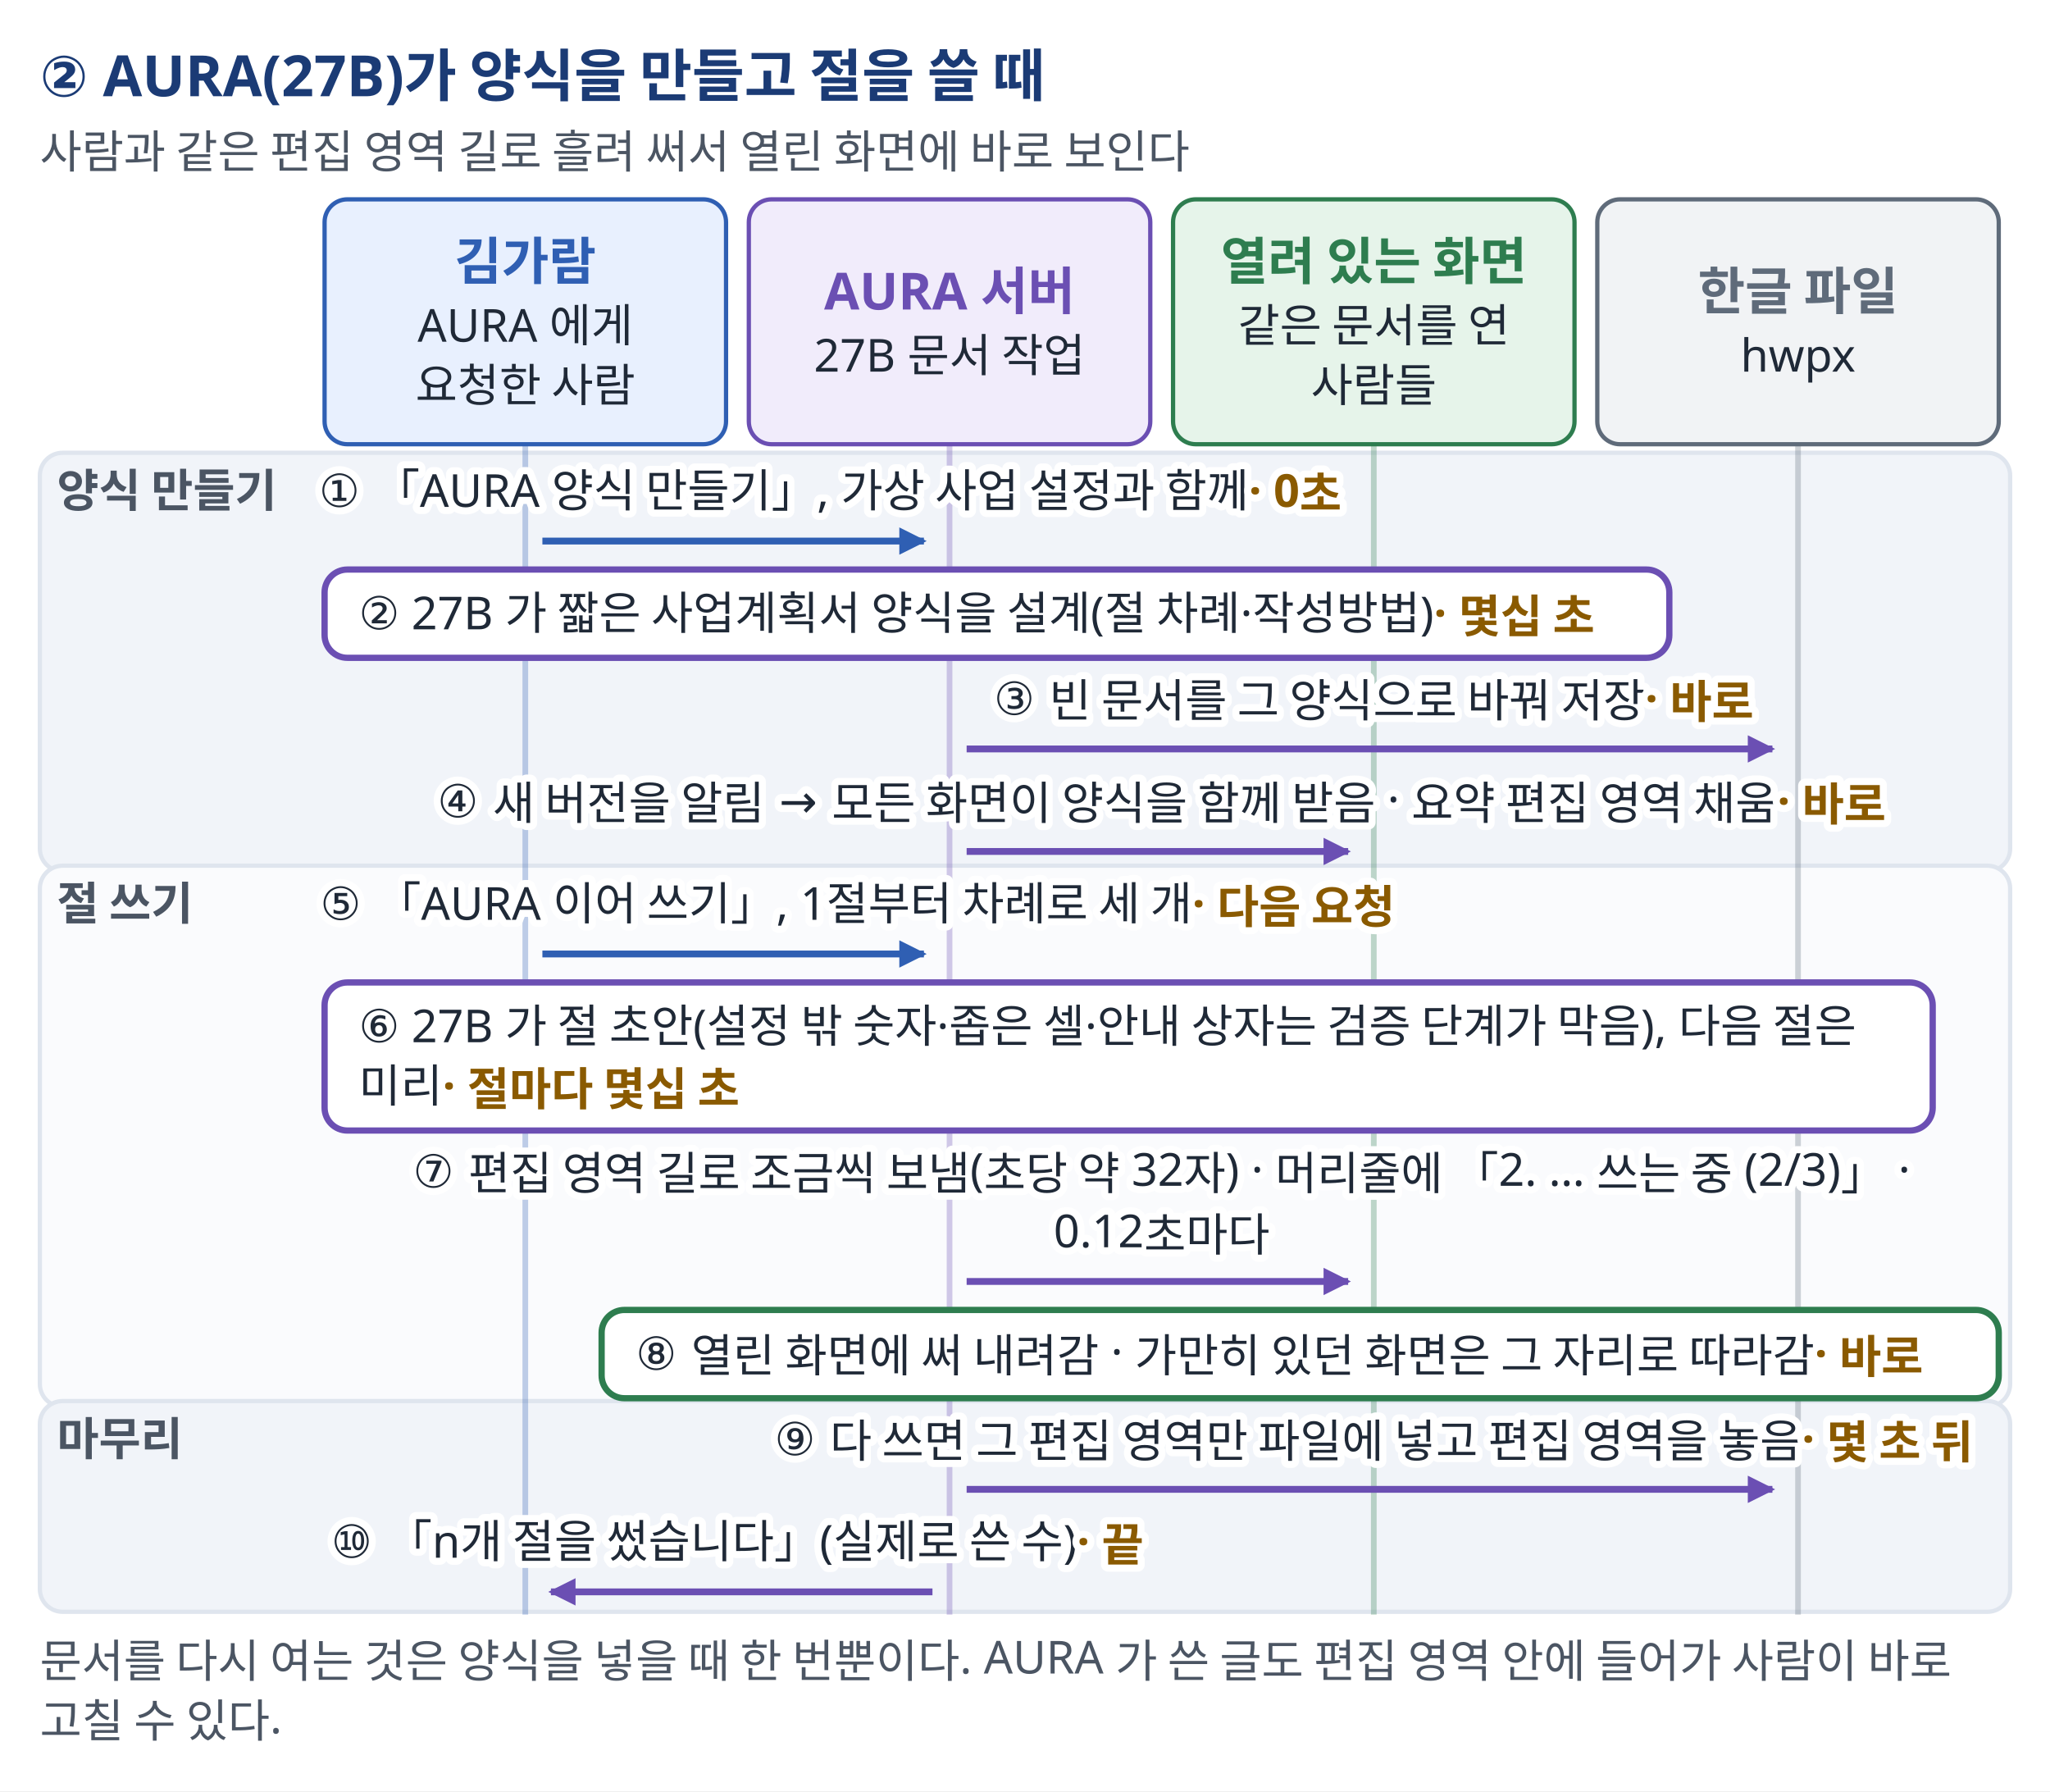
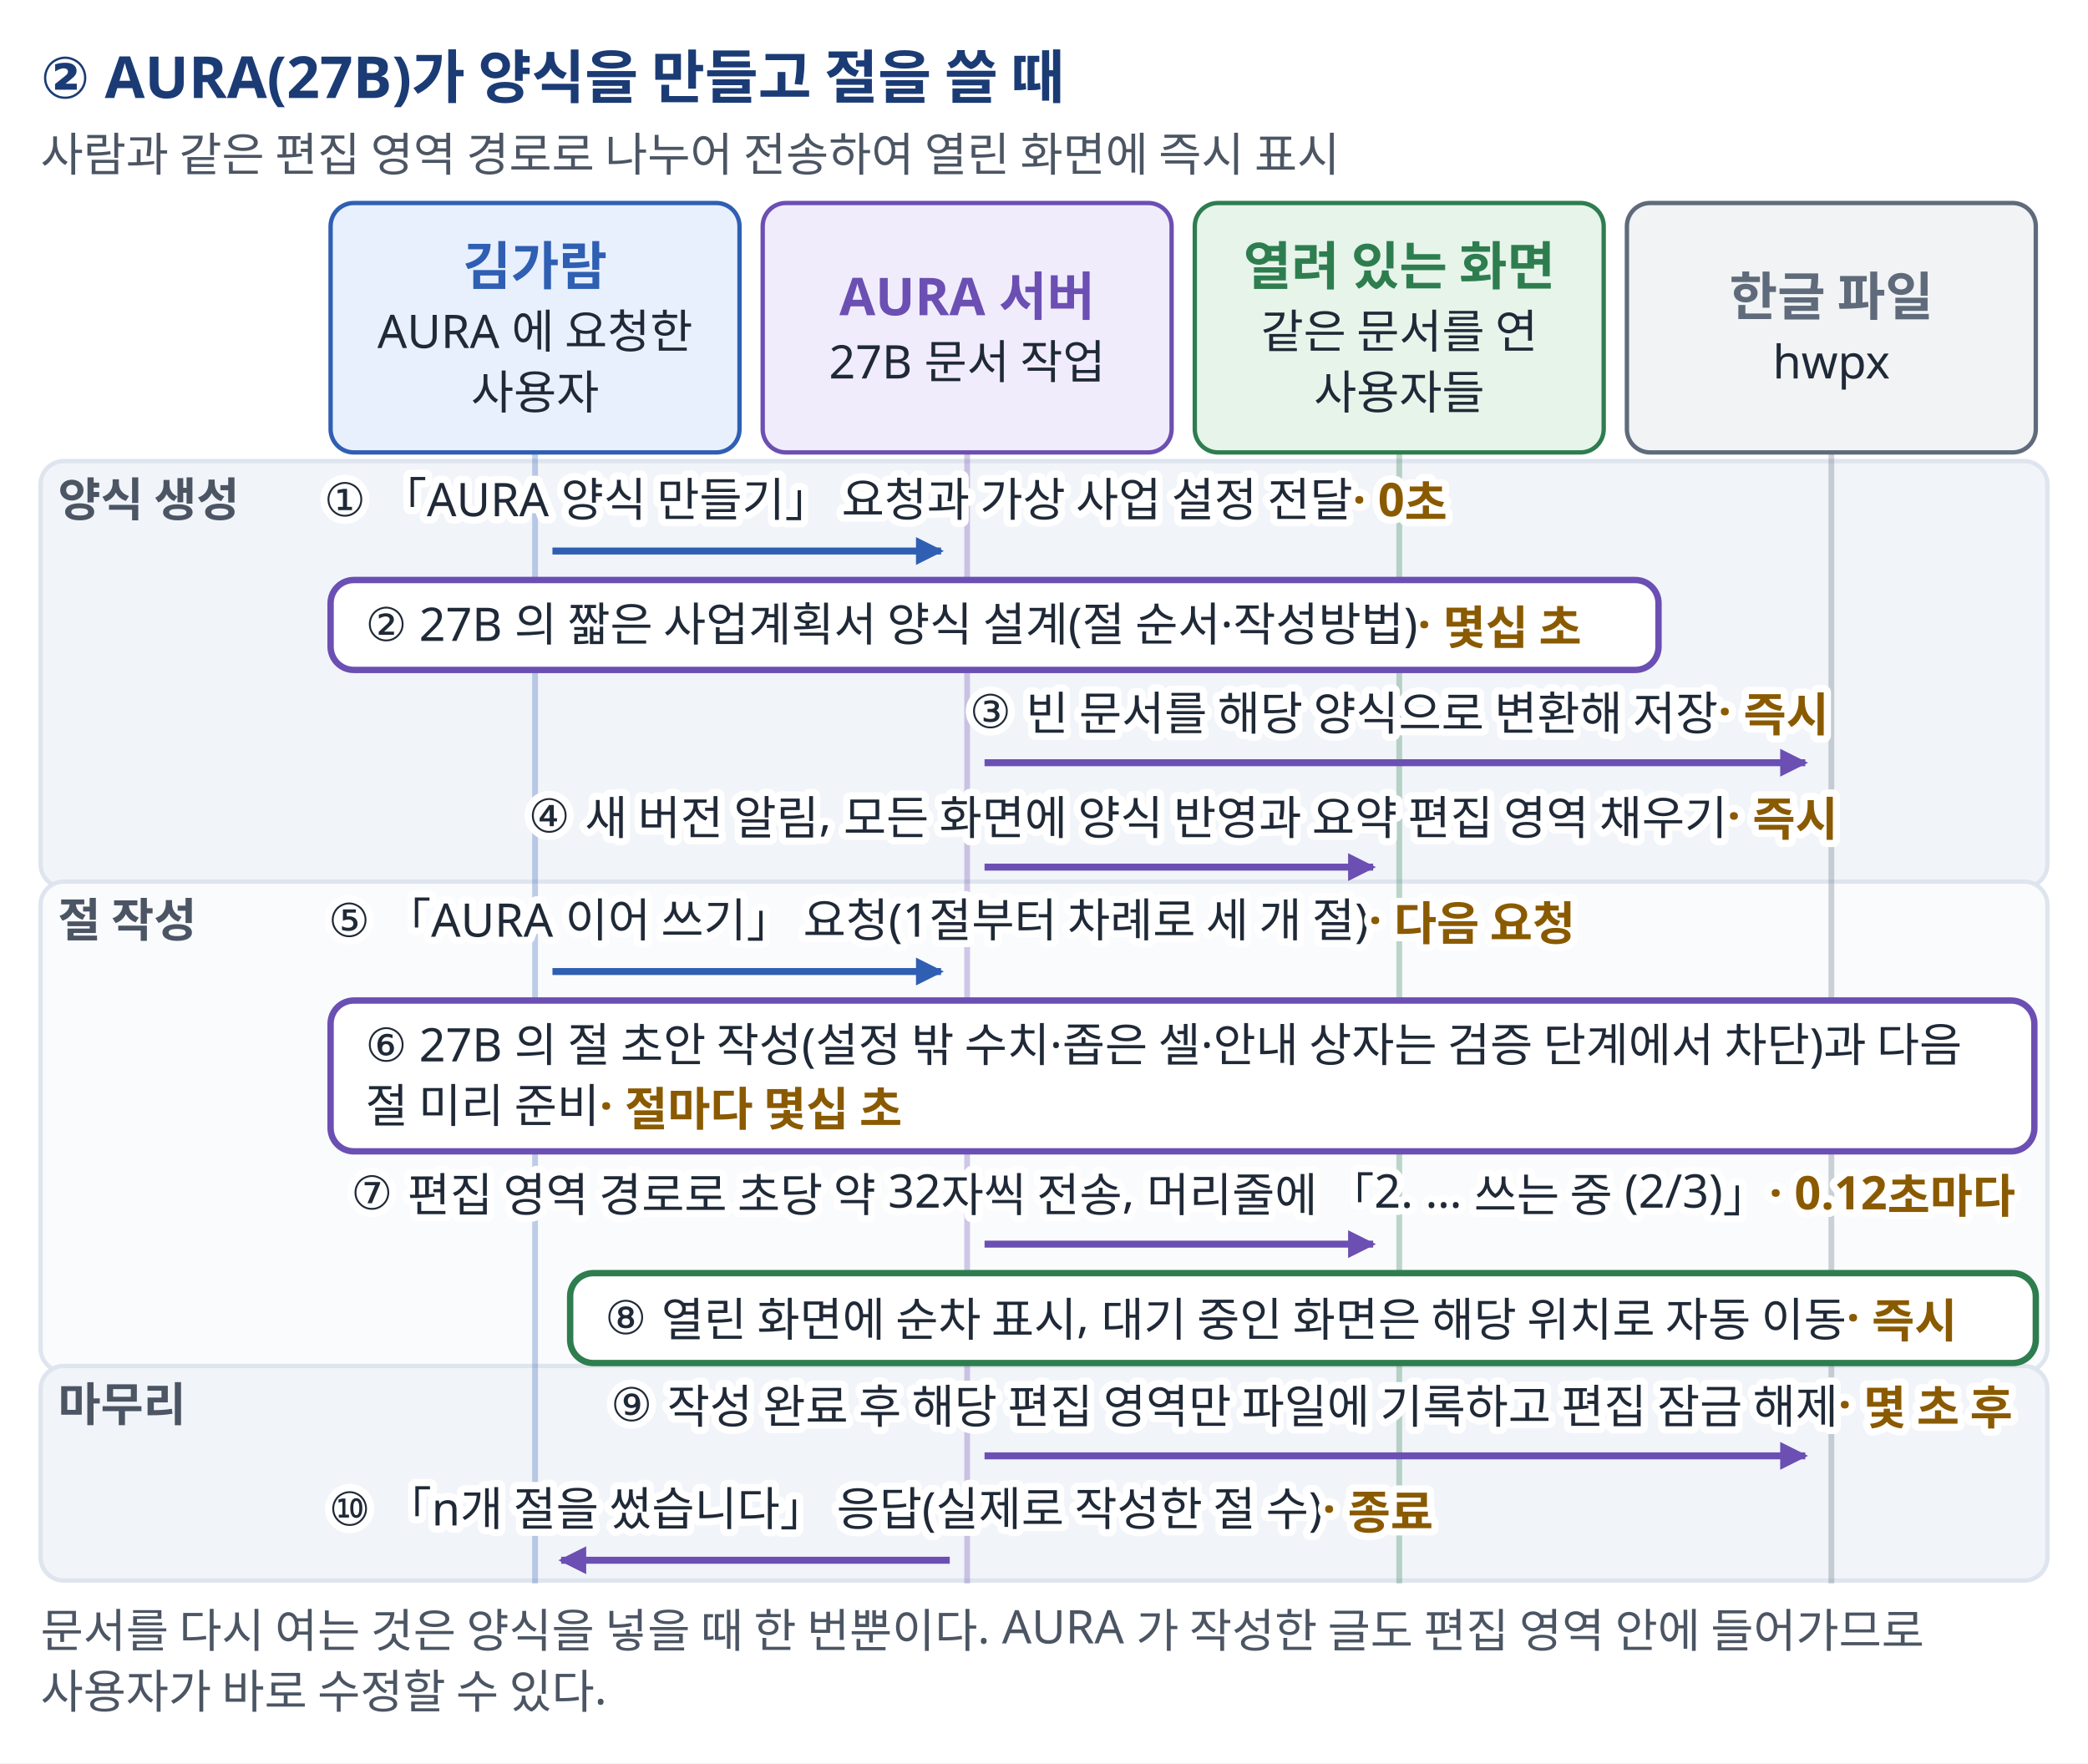
- <svg xmlns="http://www.w3.org/2000/svg" width="720" height="629" viewBox="0 0 720 629" font-family="Pretendard, 'Noto Sans KR', 'Apple SD Gothic Neo', 'Malgun Gothic', sans-serif">
+ <svg xmlns="http://www.w3.org/2000/svg" width="720" height="608" viewBox="0 0 720 608" font-family="Pretendard, 'Noto Sans KR', 'Apple SD Gothic Neo', 'Malgun Gothic', sans-serif">
  <defs>
    <marker id="head" viewBox="0 0 10 10" refX="9" refY="5" markerWidth="5" markerHeight="5" orient="auto-start-reverse">
      <path d="M0,0 L10,5 L0,10 z" fill="#7b8797" />
    </marker>
    <marker id="tail" viewBox="0 0 10 10" refX="9" refY="5" markerWidth="5" markerHeight="5" orient="auto-start-reverse">
      <path d="M0,0 L10,5 L0,10 z" fill="#7b8797" />
    </marker>
  </defs>
-   <rect width="720" height="629" fill="#ffffff" />
+   <rect width="720" height="608" fill="#ffffff" />
  <defs>
    <marker id="arA" viewBox="0 0 10 10" refX="9" refY="5" markerWidth="4" markerHeight="4" orient="auto">
      <path d="M0,0 L10,5 L0,10 z" fill="#2f5fb3" />
    </marker>
    <marker id="arS" viewBox="0 0 10 10" refX="9" refY="5" markerWidth="4" markerHeight="4" orient="auto">
      <path d="M0,0 L10,5 L0,10 z" fill="#6b4fb3" />
    </marker>
    <marker id="arB" viewBox="0 0 10 10" refX="9" refY="5" markerWidth="4" markerHeight="4" orient="auto">
      <path d="M0,0 L10,5 L0,10 z" fill="#2e7d4f" />
    </marker>
    <marker id="arF" viewBox="0 0 10 10" refX="9" refY="5" markerWidth="4" markerHeight="4" orient="auto">
      <path d="M0,0 L10,5 L0,10 z" fill="#5f6b7a" />
    </marker>
  </defs>
  <text x="14.0" y="33.8" font-size="20" font-weight="700" fill="#1b3b75" text-anchor="start">② AURA(27B)가 양식을 만들고 절을 쓸 때</text>
-   <text x="14.0" y="59.0" font-size="16" font-weight="400" fill="#4b5563" text-anchor="start">사람과 같은 편집 영역 길로 흘려 써서 열린 화면에 바로 보인다</text>
+   <text x="14.0" y="59.0" font-size="16" font-weight="400" fill="#4b5563" text-anchor="start">사람과 같은 편집 영역 경로로 나누어 전송하여 열린 화면에 즉시 표시</text>
  <rect x="114.0" y="70.0" width="141.0" height="86.0" rx="8" fill="#e8f0fe" stroke="#2f5fb3" stroke-width="1.5" />
  <text x="184.5" y="98.2" font-size="18" font-weight="700" fill="#2f5fb3" text-anchor="middle">김가람</text>
-   <text x="184.5" y="120.0" font-size="16" font-weight="400" fill="#1f2937" text-anchor="middle">AURA 에게</text>
-   <text x="184.5" y="141.0" font-size="16" font-weight="400" fill="#1f2937" text-anchor="middle">요청한 사람</text>
+   <text x="184.5" y="120.0" font-size="16" font-weight="400" fill="#1f2937" text-anchor="middle">AURA 에 요청한</text>
+   <text x="184.5" y="141.0" font-size="16" font-weight="400" fill="#1f2937" text-anchor="middle">사용자</text>
  <rect x="263.0" y="70.0" width="141.0" height="86.0" rx="8" fill="#f1ecfb" stroke="#6b4fb3" stroke-width="1.5" />
  <text x="333.5" y="108.7" font-size="18" font-weight="700" fill="#6b4fb3" text-anchor="middle">AURA 서버</text>
  <text x="333.5" y="130.5" font-size="16" font-weight="400" fill="#1f2937" text-anchor="middle">27B 문서 작업</text>
  <rect x="412.0" y="70.0" width="141.0" height="86.0" rx="8" fill="#e6f4ea" stroke="#2e7d4f" stroke-width="1.5" />
  <text x="482.5" y="98.2" font-size="18" font-weight="700" fill="#2e7d4f" text-anchor="middle">열려 있는 화면</text>
  <text x="482.5" y="120.0" font-size="16" font-weight="400" fill="#1f2937" text-anchor="middle">같은 문서를 연</text>
-   <text x="482.5" y="141.0" font-size="16" font-weight="400" fill="#1f2937" text-anchor="middle">사람들</text>
+   <text x="482.5" y="141.0" font-size="16" font-weight="400" fill="#1f2937" text-anchor="middle">사용자들</text>
  <rect x="561.0" y="70.0" width="141.0" height="86.0" rx="8" fill="#f1f3f5" stroke="#5f6b7a" stroke-width="1.5" />
  <text x="631.5" y="108.7" font-size="18" font-weight="700" fill="#5f6b7a" text-anchor="middle">한글 파일</text>
  <text x="631.5" y="130.5" font-size="16" font-weight="400" fill="#1f2937" text-anchor="middle">hwpx</text>
  <rect x="14.0" y="159.0" width="692.0" height="147.0" rx="8" fill="#f1f4f9" stroke="#dfe5ee" stroke-width="1.5" />
-   <text x="20.0" y="178.0" font-size="16" font-weight="700" fill="#4b5563" text-anchor="start">양식 만들기</text>
-   <rect x="14.0" y="304.0" width="692.0" height="190.0" rx="8" fill="#fafbfd" stroke="#dfe5ee" stroke-width="1.5" />
-   <text x="20.0" y="323.0" font-size="16" font-weight="700" fill="#4b5563" text-anchor="start">절 쓰기</text>
-   <rect x="14.0" y="492.0" width="692.0" height="74.0" rx="8" fill="#f1f4f9" stroke="#dfe5ee" stroke-width="1.5" />
-   <text x="20.0" y="511.0" font-size="16" font-weight="700" fill="#4b5563" text-anchor="start">마무리</text>
-   <line x1="184.5" y1="156" x2="184.5" y2="567" stroke="#2f5fb3" stroke-opacity=".3" stroke-width="2" />
-   <line x1="333.5" y1="156" x2="333.5" y2="567" stroke="#6b4fb3" stroke-opacity=".3" stroke-width="2" />
-   <line x1="482.5" y1="156" x2="482.5" y2="567" stroke="#2e7d4f" stroke-opacity=".3" stroke-width="2" />
-   <line x1="631.5" y1="156" x2="631.5" y2="567" stroke="#5f6b7a" stroke-opacity=".3" stroke-width="2" />
-   <text x="291.6" y="178.0" font-size="16" fill="#1f2937" text-anchor="middle" paint-order="stroke" stroke="#ffffff" stroke-width="5" stroke-linejoin="round">① 「AURA 양식 만들기」, 가상 사업 설정과 함께<tspan font-weight="700" fill="#8a5a00"> · 0초</tspan>
+   <text x="20.0" y="178.0" font-size="16" font-weight="700" fill="#4b5563" text-anchor="start">양식 생성</text>
+   <rect x="14.0" y="304.0" width="692.0" height="169.0" rx="8" fill="#fafbfd" stroke="#dfe5ee" stroke-width="1.5" />
+   <text x="20.0" y="323.0" font-size="16" font-weight="700" fill="#4b5563" text-anchor="start">절 작성</text>
+   <rect x="14.0" y="471.0" width="692.0" height="74.0" rx="8" fill="#f1f4f9" stroke="#dfe5ee" stroke-width="1.5" />
+   <text x="20.0" y="490.0" font-size="16" font-weight="700" fill="#4b5563" text-anchor="start">마무리</text>
+   <line x1="184.5" y1="156" x2="184.5" y2="546" stroke="#2f5fb3" stroke-opacity=".3" stroke-width="2" />
+   <line x1="333.5" y1="156" x2="333.5" y2="546" stroke="#6b4fb3" stroke-opacity=".3" stroke-width="2" />
+   <line x1="482.5" y1="156" x2="482.5" y2="546" stroke="#2e7d4f" stroke-opacity=".3" stroke-width="2" />
+   <line x1="631.5" y1="156" x2="631.5" y2="546" stroke="#5f6b7a" stroke-opacity=".3" stroke-width="2" />
+   <text x="305.4" y="178.0" font-size="16" fill="#1f2937" text-anchor="middle" paint-order="stroke" stroke="#ffffff" stroke-width="5" stroke-linejoin="round">① 「AURA 양식 만들기」 요청과 가상 사업 설정 전달<tspan font-weight="700" fill="#8a5a00"> · 0초</tspan>
  </text>
  <line x1="190.5" y1="190.0" x2="324.5" y2="190.0" stroke="#2f5fb3" stroke-width="2.4" marker-end="url(#arA)" />
-   <rect x="114.0" y="200.0" width="472.3" height="31.0" rx="8" fill="#ffffff" stroke="#6b4fb3" stroke-width="2.2" />
-   <text x="126.0" y="221.0" font-size="16" fill="#1f2937" text-anchor="start">② 27B 가 짧은 사업계획서 양식을 설계(절 차례·작성방법)<tspan font-weight="700" fill="#8a5a00"> · 몇십 초</tspan>
+   <rect x="114.0" y="200.0" width="457.9" height="31.0" rx="8" fill="#ffffff" stroke="#6b4fb3" stroke-width="2.2" />
+   <text x="126.0" y="221.0" font-size="16" fill="#1f2937" text-anchor="start">② 27B 의 짧은 사업계획서 양식 설계(절 순서·작성방법)<tspan font-weight="700" fill="#8a5a00"> · 몇십 초</tspan>
  </text>
-   <text x="482.5" y="251.0" font-size="16" fill="#1f2937" text-anchor="middle" paint-order="stroke" stroke="#ffffff" stroke-width="5" stroke-linejoin="round">③ 빈 문서를 그 양식으로 바꿔 저장<tspan font-weight="700" fill="#8a5a00"> · 바로</tspan>
+   <text x="482.5" y="251.0" font-size="16" fill="#1f2937" text-anchor="middle" paint-order="stroke" stroke="#ffffff" stroke-width="5" stroke-linejoin="round">③ 빈 문서를 해당 양식으로 변환해 저장<tspan font-weight="700" fill="#8a5a00"> · 즉시</tspan>
  </text>
  <line x1="339.5" y1="263.0" x2="622.5" y2="263.0" stroke="#6b4fb3" stroke-width="2.4" marker-end="url(#arS)" />
-   <text x="408.0" y="287.0" font-size="16" fill="#1f2937" text-anchor="middle" paint-order="stroke" stroke="#ffffff" stroke-width="5" stroke-linejoin="round">④ 새 버전을 알림 → 모든 화면이 양식을 함께 받음 · 요약 편집 영역 채움<tspan font-weight="700" fill="#8a5a00"> · 바로</tspan>
+   <text x="408.0" y="287.0" font-size="16" fill="#1f2937" text-anchor="middle" paint-order="stroke" stroke="#ffffff" stroke-width="5" stroke-linejoin="round">④ 새 버전 알림, 모든 화면에 양식 반영과 요약 편집 영역 채우기<tspan font-weight="700" fill="#8a5a00"> · 즉시</tspan>
  </text>
  <line x1="339.5" y1="299.0" x2="473.5" y2="299.0" stroke="#6b4fb3" stroke-width="2.4" marker-end="url(#arS)" />
-   <text x="301.2" y="323.0" font-size="16" fill="#1f2937" text-anchor="middle" paint-order="stroke" stroke="#ffffff" stroke-width="5" stroke-linejoin="round">⑤ 「AURA 이어 쓰기」, 1절부터 차례로 세 개<tspan font-weight="700" fill="#8a5a00"> · 다음 요청</tspan>
+   <text x="328.2" y="323.0" font-size="16" fill="#1f2937" text-anchor="middle" paint-order="stroke" stroke="#ffffff" stroke-width="5" stroke-linejoin="round">⑤ 「AURA 이어 쓰기」 요청(1절부터 차례로 세 개 절)<tspan font-weight="700" fill="#8a5a00"> · 다음 요청</tspan>
  </text>
  <line x1="190.5" y1="335.0" x2="324.5" y2="335.0" stroke="#2f5fb3" stroke-width="2.4" marker-end="url(#arA)" />
-   <rect x="114.0" y="345.0" width="564.8" height="52.0" rx="8" fill="#ffffff" stroke="#6b4fb3" stroke-width="2.2" />
-   <text x="126.0" y="366.0" font-size="16" fill="#1f2937" text-anchor="start">⑥ 27B 가 절 초안(설정 밖 숫자·좁은 셀·안내 상자는 검증 단계가 막음), 다음 절은</text>
-   <text x="126.0" y="387.0" font-size="16" fill="#1f2937" text-anchor="start">미리<tspan font-weight="700" fill="#8a5a00"> · 절마다 몇십 초</tspan>
+   <rect x="114.0" y="345.0" width="587.5" height="52.0" rx="8" fill="#ffffff" stroke="#6b4fb3" stroke-width="2.2" />
+   <text x="126.0" y="366.0" font-size="16" fill="#1f2937" text-anchor="start">⑥ 27B 의 절 초안 작성(설정 밖 수치·좁은 셀·안내 상자는 검증 단계에서 차단)과 다음</text>
+   <text x="126.0" y="387.0" font-size="16" fill="#1f2937" text-anchor="start">절 미리 준비<tspan font-weight="700" fill="#8a5a00"> · 절마다 몇십 초</tspan>
  </text>
-   <text x="408.0" y="417.0" font-size="16" fill="#1f2937" text-anchor="middle" paint-order="stroke" stroke="#ffffff" stroke-width="5" stroke-linejoin="round">⑦ 편집 영역 길로 조금씩 보냄(초당 약 32자) · 머리줄에 「2. … 쓰는 중 (2/3)」 ·</text>
-   <text x="408.0" y="438.0" font-size="16" fill="#1f2937" text-anchor="middle" paint-order="stroke" stroke="#ffffff" stroke-width="5" stroke-linejoin="round">0.12초마다</text>
-   <line x1="339.5" y1="450.0" x2="473.5" y2="450.0" stroke="#6b4fb3" stroke-width="2.4" marker-end="url(#arS)" />
-   <rect x="211.3" y="460.0" width="490.7" height="31.0" rx="8" fill="#ffffff" stroke="#2e7d4f" stroke-width="2.2" />
-   <text x="223.3" y="481.0" font-size="16" fill="#1f2937" text-anchor="start">⑧ 열린 화면에 써 내려감 · 가만히 있던 화면은 그 자리로 따라감<tspan font-weight="700" fill="#8a5a00"> · 바로</tspan>
+   <text x="408.0" y="417.0" font-size="16" fill="#1f2937" text-anchor="middle" paint-order="stroke" stroke="#ffffff" stroke-width="5" stroke-linejoin="round">⑦ 편집 영역 경로로 초당 약 32자씩 전송, 머리줄에 「2. … 쓰는 중 (2/3)」<tspan font-weight="700" fill="#8a5a00"> · 0.12초마다</tspan>
  </text>
-   <text x="482.5" y="511.0" font-size="16" fill="#1f2937" text-anchor="middle" paint-order="stroke" stroke="#ffffff" stroke-width="5" stroke-linejoin="round">⑨ 다 쓰면 그 편집 영역만 파일에 넣고 편집 영역을 놓음<tspan font-weight="700" fill="#8a5a00"> · 몇 초 뒤</tspan>
+   <line x1="339.5" y1="429.0" x2="473.5" y2="429.0" stroke="#6b4fb3" stroke-width="2.4" marker-end="url(#arS)" />
+   <rect x="196.6" y="439.0" width="505.4" height="31.0" rx="8" fill="#ffffff" stroke="#2e7d4f" stroke-width="2.2" />
+   <text x="208.6" y="460.0" font-size="16" fill="#1f2937" text-anchor="start">⑧ 열린 화면에 순차 표시, 대기 중인 화면은 해당 위치로 자동 이동<tspan font-weight="700" fill="#8a5a00"> · 즉시</tspan>
  </text>
-   <line x1="339.5" y1="523.0" x2="622.5" y2="523.0" stroke="#6b4fb3" stroke-width="2.4" marker-end="url(#arS)" />
-   <text x="259.0" y="547.0" font-size="16" fill="#1f2937" text-anchor="middle" paint-order="stroke" stroke="#ffffff" stroke-width="5" stroke-linejoin="round">⑩ 「n개 절을 썼습니다」(실제로 쓴 수)<tspan font-weight="700" fill="#8a5a00"> · 끝</tspan>
+   <text x="452.3" y="490.0" font-size="16" fill="#1f2937" text-anchor="middle" paint-order="stroke" stroke="#ffffff" stroke-width="5" stroke-linejoin="round">⑨ 작성 완료 후 해당 편집 영역만 파일에 기록하고 편집 잠금 해제<tspan font-weight="700" fill="#8a5a00"> · 몇 초 후</tspan>
  </text>
-   <line x1="327.5" y1="559.0" x2="193.5" y2="559.0" stroke="#6b4fb3" stroke-width="2.4" marker-end="url(#arS)" />
-   <text x="14.0" y="589.0" font-size="16" font-weight="400" fill="#4b5563" text-anchor="start">문서를 다시 여는 것은 양식을 넣을 때 한 번뿐이다. AURA 가 쓴 글도 편집 영역 안에 들어가 사람이 바로</text>
-   <text x="14.0" y="610.0" font-size="16" font-weight="400" fill="#4b5563" text-anchor="start">고칠 수 있다.</text>
+   <line x1="339.5" y1="502.0" x2="622.5" y2="502.0" stroke="#6b4fb3" stroke-width="2.4" marker-end="url(#arS)" />
+   <text x="303.8" y="526.0" font-size="16" fill="#1f2937" text-anchor="middle" paint-order="stroke" stroke="#ffffff" stroke-width="5" stroke-linejoin="round">⑩ 「n개 절을 썼습니다」 응답(실제로 작성한 절 수)<tspan font-weight="700" fill="#8a5a00"> · 종료</tspan>
+   </text>
+   <line x1="327.5" y1="538.0" x2="193.5" y2="538.0" stroke="#6b4fb3" stroke-width="2.4" marker-end="url(#arS)" />
+   <text x="14.0" y="568.0" font-size="16" font-weight="400" fill="#4b5563" text-anchor="start">문서를 다시 여는 것은 양식을 넣을 때 한 번뿐이다. AURA 가 작성한 글도 편집 영역 안에 들어가므로</text>
+   <text x="14.0" y="589.0" font-size="16" font-weight="400" fill="#4b5563" text-anchor="start">사용자가 바로 수정할 수 있다.</text>
</svg>
